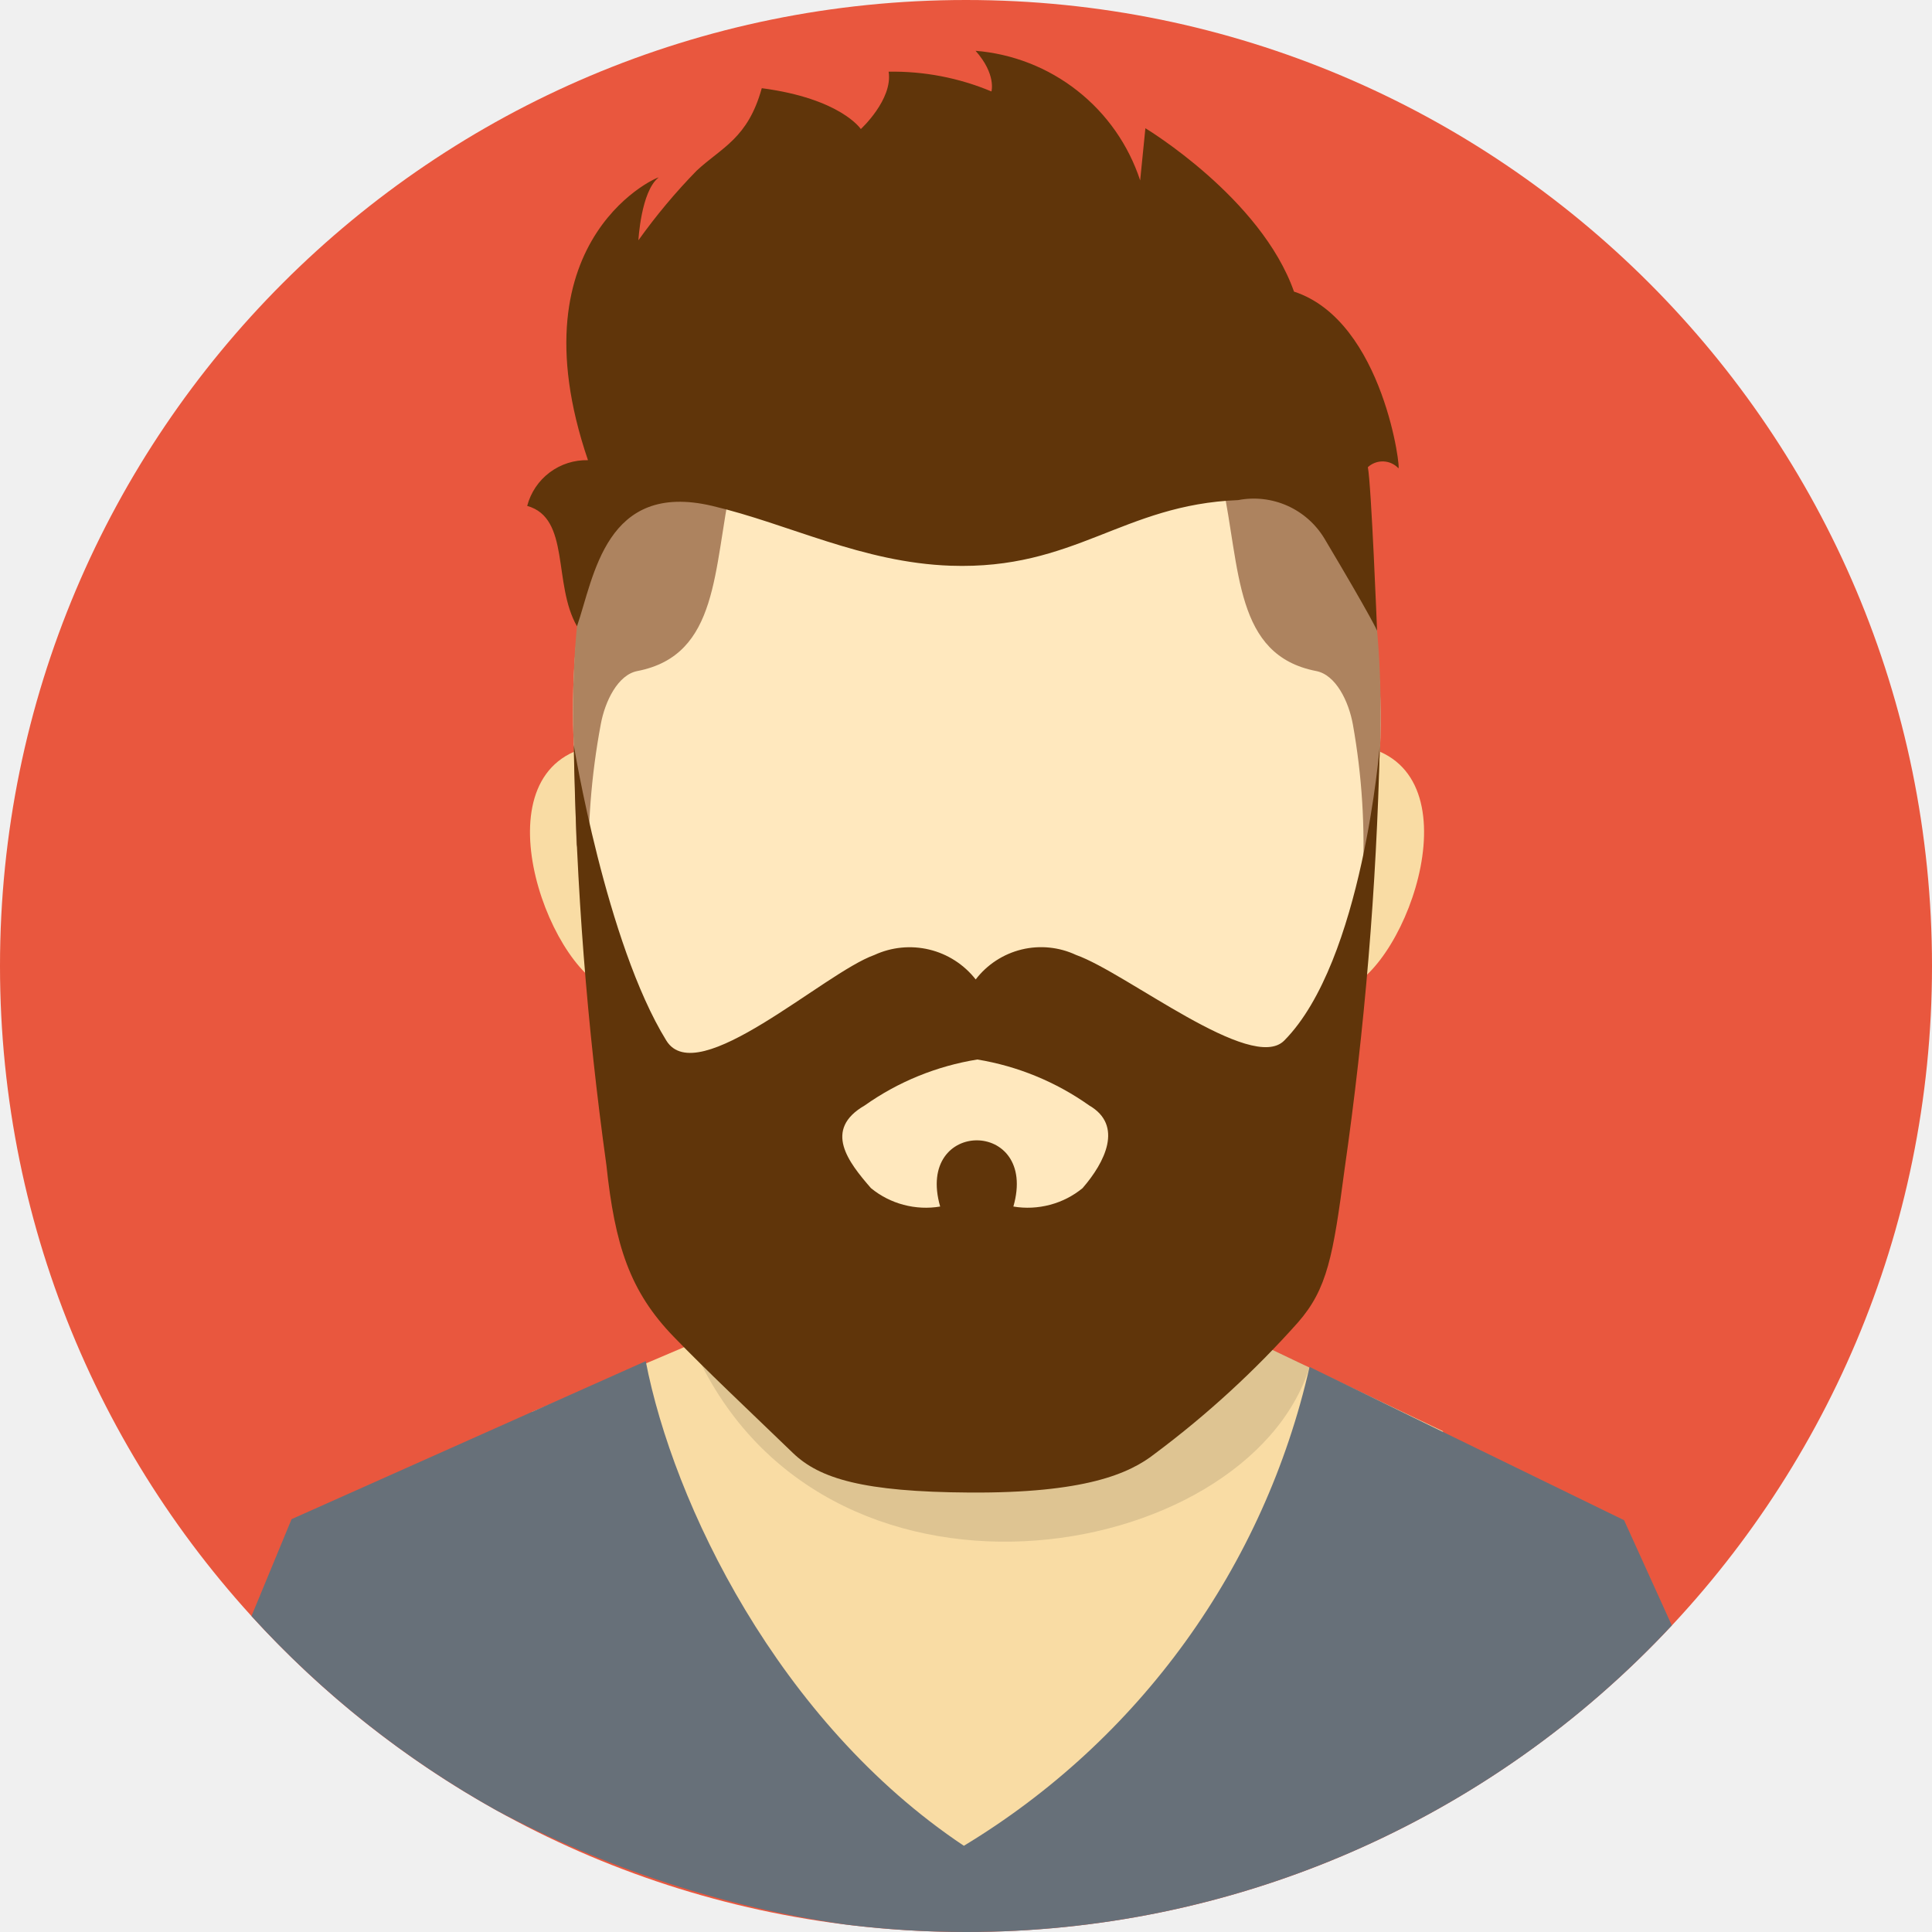
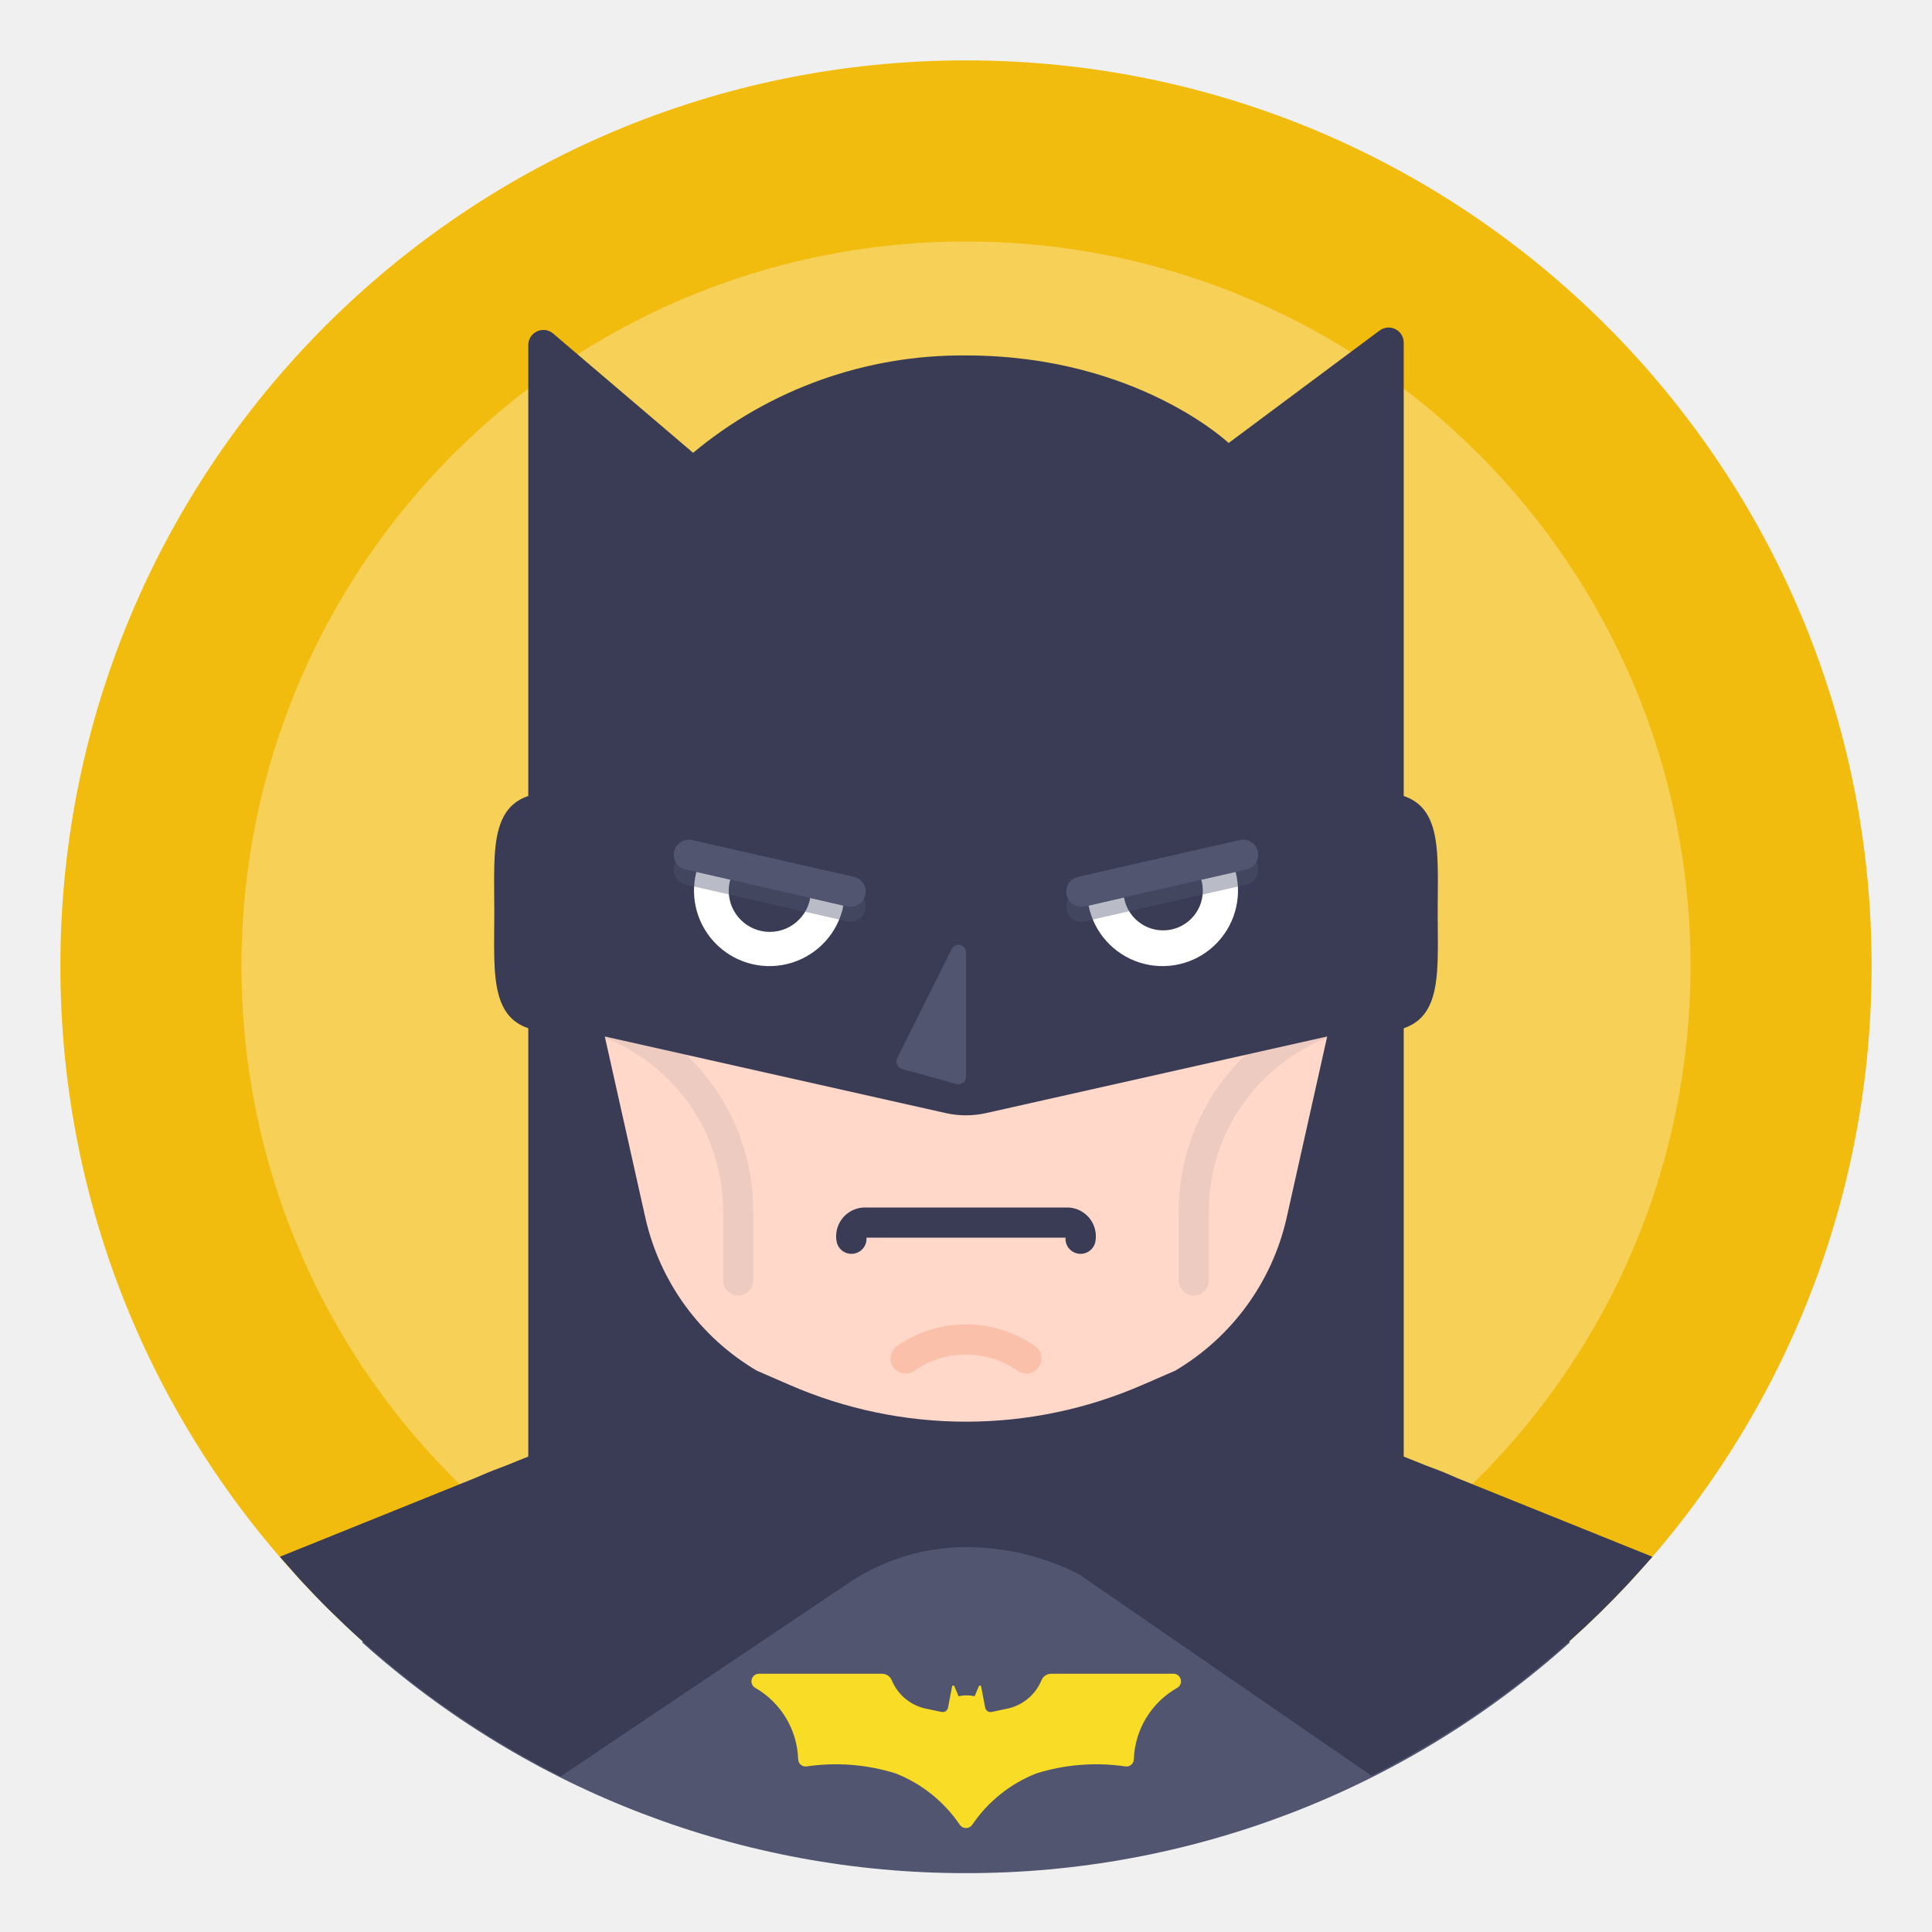
- <svg xmlns="http://www.w3.org/2000/svg" width="48" height="48" viewBox="0 0 48 48" fill="none">
-   <g clip-path="url(#clip0_301_150)">
-     <path d="M24 48C37.255 48 48 37.255 48 24C48 10.745 37.255 0 24 0C10.745 0 0 10.745 0 24C0 37.255 10.745 48 24 48Z" fill="#E9573E" />
-     <path fill-rule="evenodd" clip-rule="evenodd" d="M18.062 30.043L30.417 30.159V32.968L35.856 35.561L23.672 46.994L13.216 35.079L18.062 33.016V30.043Z" fill="#F9DCA4" />
-     <path fill-rule="evenodd" clip-rule="evenodd" d="M41.536 40.383C39.294 42.789 36.579 44.708 33.562 46.019C30.545 47.329 27.29 48.004 24 48C23.004 48 22.009 47.938 21.02 47.816C17.988 47.381 15.054 46.424 12.35 44.986C10.067 43.715 8.006 42.082 6.248 40.151L7.244 37.743L16.043 33.817C16.722 37.34 19.332 42.777 23.947 45.858C26.105 44.554 27.978 42.829 29.453 40.785C30.929 38.74 31.977 36.419 32.535 33.96L40.35 37.769L41.536 40.383Z" fill="#677079" />
-     <path opacity="0.11" fill-rule="evenodd" clip-rule="evenodd" d="M30.906 33.2C31.471 33.47 32.438 33.921 32.532 33.976C30.956 38.922 20.323 40.733 17.188 33.389L30.906 33.2Z" fill="black" />
-     <path fill-rule="evenodd" clip-rule="evenodd" d="M24.178 6.549C40.707 6.549 34.265 33.941 24.178 33.941C14.651 33.941 7.649 6.549 24.178 6.549Z" fill="#FFE8BE" />
-     <path fill-rule="evenodd" clip-rule="evenodd" d="M14.264 18.676C11.88 19.717 13.907 24.646 15.407 24.624C14.785 22.695 14.401 20.698 14.264 18.676Z" fill="#F9DCA4" />
-     <path fill-rule="evenodd" clip-rule="evenodd" d="M34.284 18.676C36.668 19.716 34.641 24.646 33.141 24.624C33.763 22.695 34.147 20.698 34.284 18.676Z" fill="#F9DCA4" />
-     <path fill-rule="evenodd" clip-rule="evenodd" d="M18.172 11.99C17.712 14.14 17.873 16.277 15.835 16.672C15.351 16.765 15.03 17.421 14.925 18C14.689 19.262 14.59 20.546 14.63 21.83C14.711 22.272 14.322 20.982 14.322 20.982L14.256 18.517C14.256 18.517 14.228 18.044 14.239 17.324C14.262 15.864 14.428 13.497 15.168 12.773C16.271 11.693 18.172 11.99 18.172 11.99Z" fill="#AD835F" />
-     <path fill-rule="evenodd" clip-rule="evenodd" d="M30.365 11.99C30.825 14.14 30.664 16.277 32.701 16.672C33.186 16.765 33.508 17.421 33.612 18C33.838 19.267 33.92 20.557 33.854 21.842C33.773 22.285 34.161 20.994 34.161 20.994L34.29 18.526C34.29 18.526 34.309 18.044 34.298 17.324C34.276 15.864 34.11 13.497 33.369 12.773C32.266 11.693 30.365 11.99 30.365 11.99Z" fill="#AD835F" />
-     <path fill-rule="evenodd" clip-rule="evenodd" d="M19.7 36.099C18.527 34.967 17.589 34.089 16.738 33.211C15.647 32.084 15.277 30.941 15.065 28.94C14.584 25.483 14.313 22 14.255 18.509C14.255 18.509 15.058 23.428 16.555 25.853C17.324 27.098 20.47 24.171 21.724 23.726C22.151 23.529 22.631 23.482 23.088 23.592C23.545 23.702 23.951 23.964 24.241 24.334C24.525 23.963 24.928 23.701 25.382 23.59C25.835 23.48 26.314 23.528 26.736 23.726C27.992 24.171 31.094 26.672 31.906 25.853C33.859 23.883 34.281 18.516 34.281 18.516C34.199 22.046 33.906 25.567 33.404 29.061C33.122 31.194 32.979 32.02 32.249 32.854C31.179 34.056 29.99 35.148 28.7 36.111C28.057 36.62 26.939 37.099 24.092 37.082C21.446 37.066 20.361 36.736 19.7 36.099Z" fill="#60350A" />
-     <path fill-rule="evenodd" clip-rule="evenodd" d="M30.761 12.425C31.172 12.345 31.599 12.394 31.982 12.564C32.366 12.735 32.687 13.019 32.904 13.378C34.113 15.408 34.213 15.669 34.213 15.669C34.213 15.669 34.07 12.039 33.984 11.607C34.088 11.511 34.225 11.46 34.366 11.464C34.507 11.468 34.641 11.527 34.739 11.629C34.825 11.801 34.395 7.978 32.149 7.245C31.328 4.913 28.457 3.186 28.457 3.186L28.327 4.482C28.038 3.602 27.496 2.827 26.768 2.255C26.041 1.682 25.161 1.337 24.238 1.262C24.756 1.846 24.632 2.272 24.632 2.272C23.823 1.933 22.954 1.766 22.078 1.781C22.186 2.472 21.387 3.206 21.387 3.206C21.387 3.206 20.891 2.45 18.926 2.191C18.58 3.443 17.932 3.659 17.306 4.242C16.781 4.78 16.298 5.358 15.861 5.97C15.861 5.97 15.925 4.76 16.357 4.415C16.52 4.308 12.694 5.815 14.608 11.433C14.265 11.425 13.93 11.532 13.656 11.738C13.381 11.944 13.185 12.237 13.098 12.569C14.177 12.871 13.73 14.503 14.335 15.56C14.76 14.333 15.041 11.943 17.696 12.569C19.598 13.017 21.423 13.978 23.615 14.055C26.712 14.162 27.887 12.537 30.761 12.425Z" fill="#60350A" />
-     <path fill-rule="evenodd" clip-rule="evenodd" d="M25.177 29.976C25.479 30.027 25.789 30.012 26.086 29.933C26.383 29.855 26.659 29.714 26.896 29.519C27.456 28.875 27.912 27.959 27.063 27.466C26.235 26.879 25.284 26.488 24.282 26.323C23.274 26.485 22.316 26.875 21.483 27.465C20.442 28.067 21.079 28.875 21.639 29.519C21.877 29.714 22.153 29.855 22.449 29.933C22.746 30.012 23.056 30.027 23.358 29.976C22.729 27.783 25.808 27.783 25.177 29.976Z" fill="#FFE8BE" />
-   </g>
+ <svg xmlns="http://www.w3.org/2000/svg" width="800px" height="800px" viewBox="0 0 128 128" data-name="Layer 1" id="Layer_1">
  <defs>
-     <clipPath id="clip0_301_150">
-       <rect width="48" height="48" fill="white" />
-     </clipPath>
+     <style>.cls-1{fill:#f2bc0f;}.cls-2,.cls-8{fill:#ffffff;}.cls-2{opacity:0.3;}.cls-3{fill:#515570;}.cls-4{fill:#393c54;}.cls-5{fill:#ffd8c9;}.cls-10,.cls-12,.cls-6,.cls-7,.cls-9{fill:none;stroke-linecap:round;stroke-linejoin:round;stroke-width:2px;}.cls-6{stroke:#393c54;}.cls-10,.cls-7,.cls-9{stroke:#515570;}.cls-7{opacity:0.1;}.cls-9{opacity:0.4;}.cls-11{fill:#f8dc25;}.cls-12{stroke:#fbc0aa;}</style>
  </defs>
+   <circle class="cls-1" cx="64" cy="64" r="60" />
+   <circle class="cls-2" cx="64" cy="64" r="48" />
+   <path class="cls-3" d="M64,124.1a59.78,59.78,0,0,0,40-15.28l-2.39-5.68c-1.71-4-6.22-6.64-11.29-6.64H37.69c-5.07,0-9.58,2.66-11.29,6.64L24,108.82A59.78,59.78,0,0,0,64,124.1Z" />
+   <path class="cls-4" d="M95.25,60.43c0,4.38.45,7.93-3.93,7.93a7.93,7.93,0,1,1,0-15.86C95.7,52.5,95.25,56.05,95.25,60.43Z" />
+   <path class="cls-4" d="M44.61,60.43a7.93,7.93,0,0,1-7.93,7.93c-4.38,0-3.93-3.55-3.93-7.93s-.45-7.93,3.93-7.93A7.93,7.93,0,0,1,44.61,60.43Z" />
+   <path class="cls-5" d="M64,95.37A28.31,28.31,0,0,1,35.68,67.05V52.43c0-15.64,12.68-25.32,28.32-25.32s28.32,9.68,28.32,25.32V67.05A28.31,28.31,0,0,1,64,95.37Z" />
+   <path class="cls-6" d="M56.41,82.07A.91.91,0,0,1,57.25,81h13.5a.91.91,0,0,1,.84,1.07" />
+   <path class="cls-7" d="M90.91,67A13.34,13.34,0,0,0,79.09,80.34v4.49" />
+   <path class="cls-7" d="M37.09,67A13.34,13.34,0,0,1,48.91,80.34v4.49" />
+   <path class="cls-4" d="M35,67.53l27.68,6.22a6.14,6.14,0,0,0,2.63,0L93,67.53V22.7a1,1,0,0,0-1.6-.8l-10,7.45s-6.12-5.8-17.39-5.8A27.83,27.83,0,0,0,45.92,30l-9.27-7.9a1,1,0,0,0-1.65.76Z" />
+   <path class="cls-8" d="M46.13,57.75,55.88,60a5,5,0,1,1-9.75-2.21Z" />
+   <circle class="cls-4" cx="51" cy="59.02" r="2.72" />
+   <line class="cls-9" x1="56.36" x2="45.64" y1="60.07" y2="57.63" />
+   <line class="cls-10" x1="56.36" x2="45.64" y1="59.07" y2="56.63" />
+   <path class="cls-11" d="M78,111.82a.5.5,0,0,0-.26-.93H69.65a.7.7,0,0,0-.65.43h0a3.15,3.15,0,0,1-2.3,1.89l-1,.21a.36.36,0,0,1-.43-.29L65,111.72a.08.08,0,0,0-.15,0l-.28.66a2.37,2.37,0,0,0-1.06,0l-.28-.66a.08.08,0,0,0-.15,0l-.27,1.41a.36.36,0,0,1-.43.29l-1-.21a3.15,3.15,0,0,1-2.3-1.89h0a.7.7,0,0,0-.65-.43H50.29a.5.5,0,0,0-.26.93,5.67,5.67,0,0,1,2.85,4.72.49.49,0,0,0,.56.49,13.27,13.27,0,0,1,5.89.46,9.19,9.19,0,0,1,4.26,3.41.5.5,0,0,0,.82,0,9.19,9.19,0,0,1,4.26-3.41,13.27,13.27,0,0,1,5.89-.46.49.49,0,0,0,.56-.49A5.67,5.67,0,0,1,78,111.82Z" />
+   <path class="cls-8" d="M81.87,57.75,72.12,60a5,5,0,1,0,9.75-2.21Z" />
+   <circle class="cls-4" cx="77.06" cy="59.01" r="2.63" />
+   <line class="cls-9" x1="71.64" x2="82.36" y1="60.07" y2="57.63" />
+   <line class="cls-10" x1="71.64" x2="82.36" y1="59.07" y2="56.63" />
+   <path class="cls-4" d="M93,96.5V67l-5,1.36L85.25,80.65a15.8,15.8,0,0,1-7.39,10.16l-2.14.93a29.26,29.26,0,0,1-23.44,0l-2.14-.93a15.8,15.8,0,0,1-7.39-10.16L40,68.36,35,67V96.5l-16.46,6.64,1.37,1.55a60.21,60.21,0,0,0,17.24,13l19.35-13A14,14,0,0,1,64,102.5a16.37,16.37,0,0,1,7.5,1.81l19.37,13.34a60.39,60.39,0,0,0,17-12.72c.56-.61,1.1-1.21,1.61-1.79Z" />
+   <path class="cls-12" d="M60,90a7,7,0,0,1,8,0" />
+   <path class="cls-3" d="M64,63.12v8.21a.51.51,0,0,1-.63.49l-3.62-1a.51.51,0,0,1-.31-.71l3.61-7.23A.5.5,0,0,1,64,63.12Z" />
</svg>
